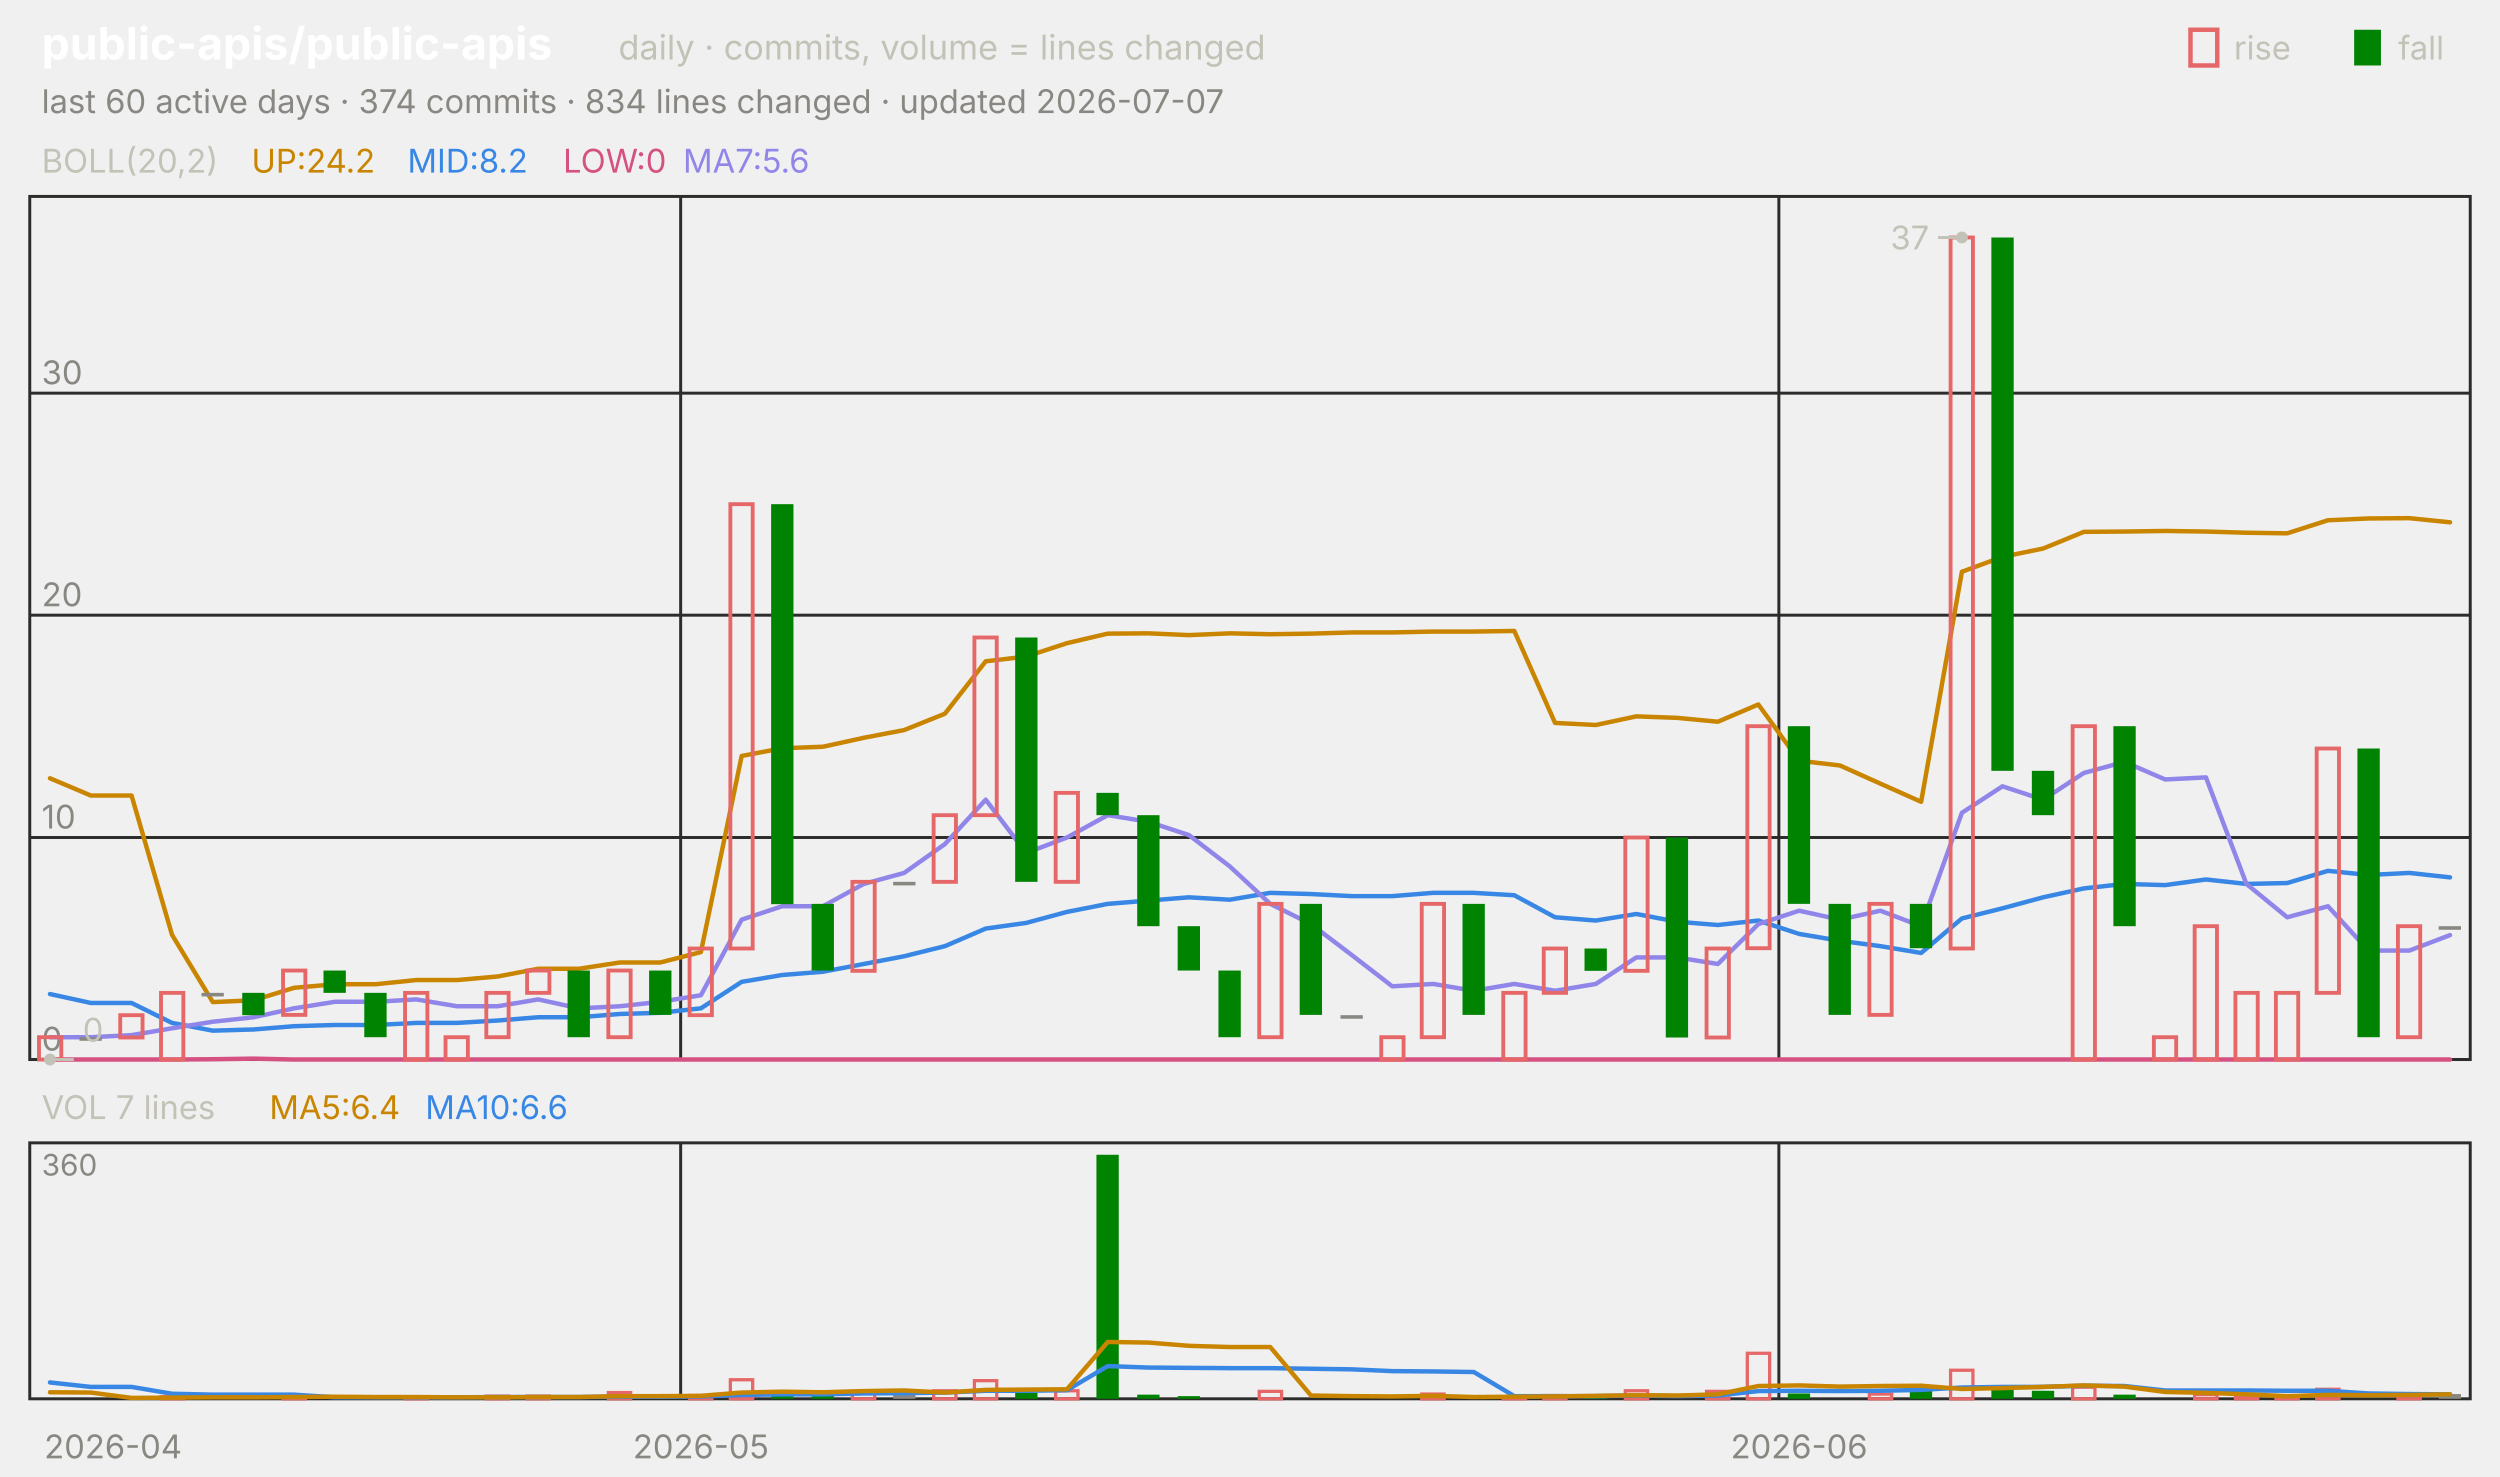
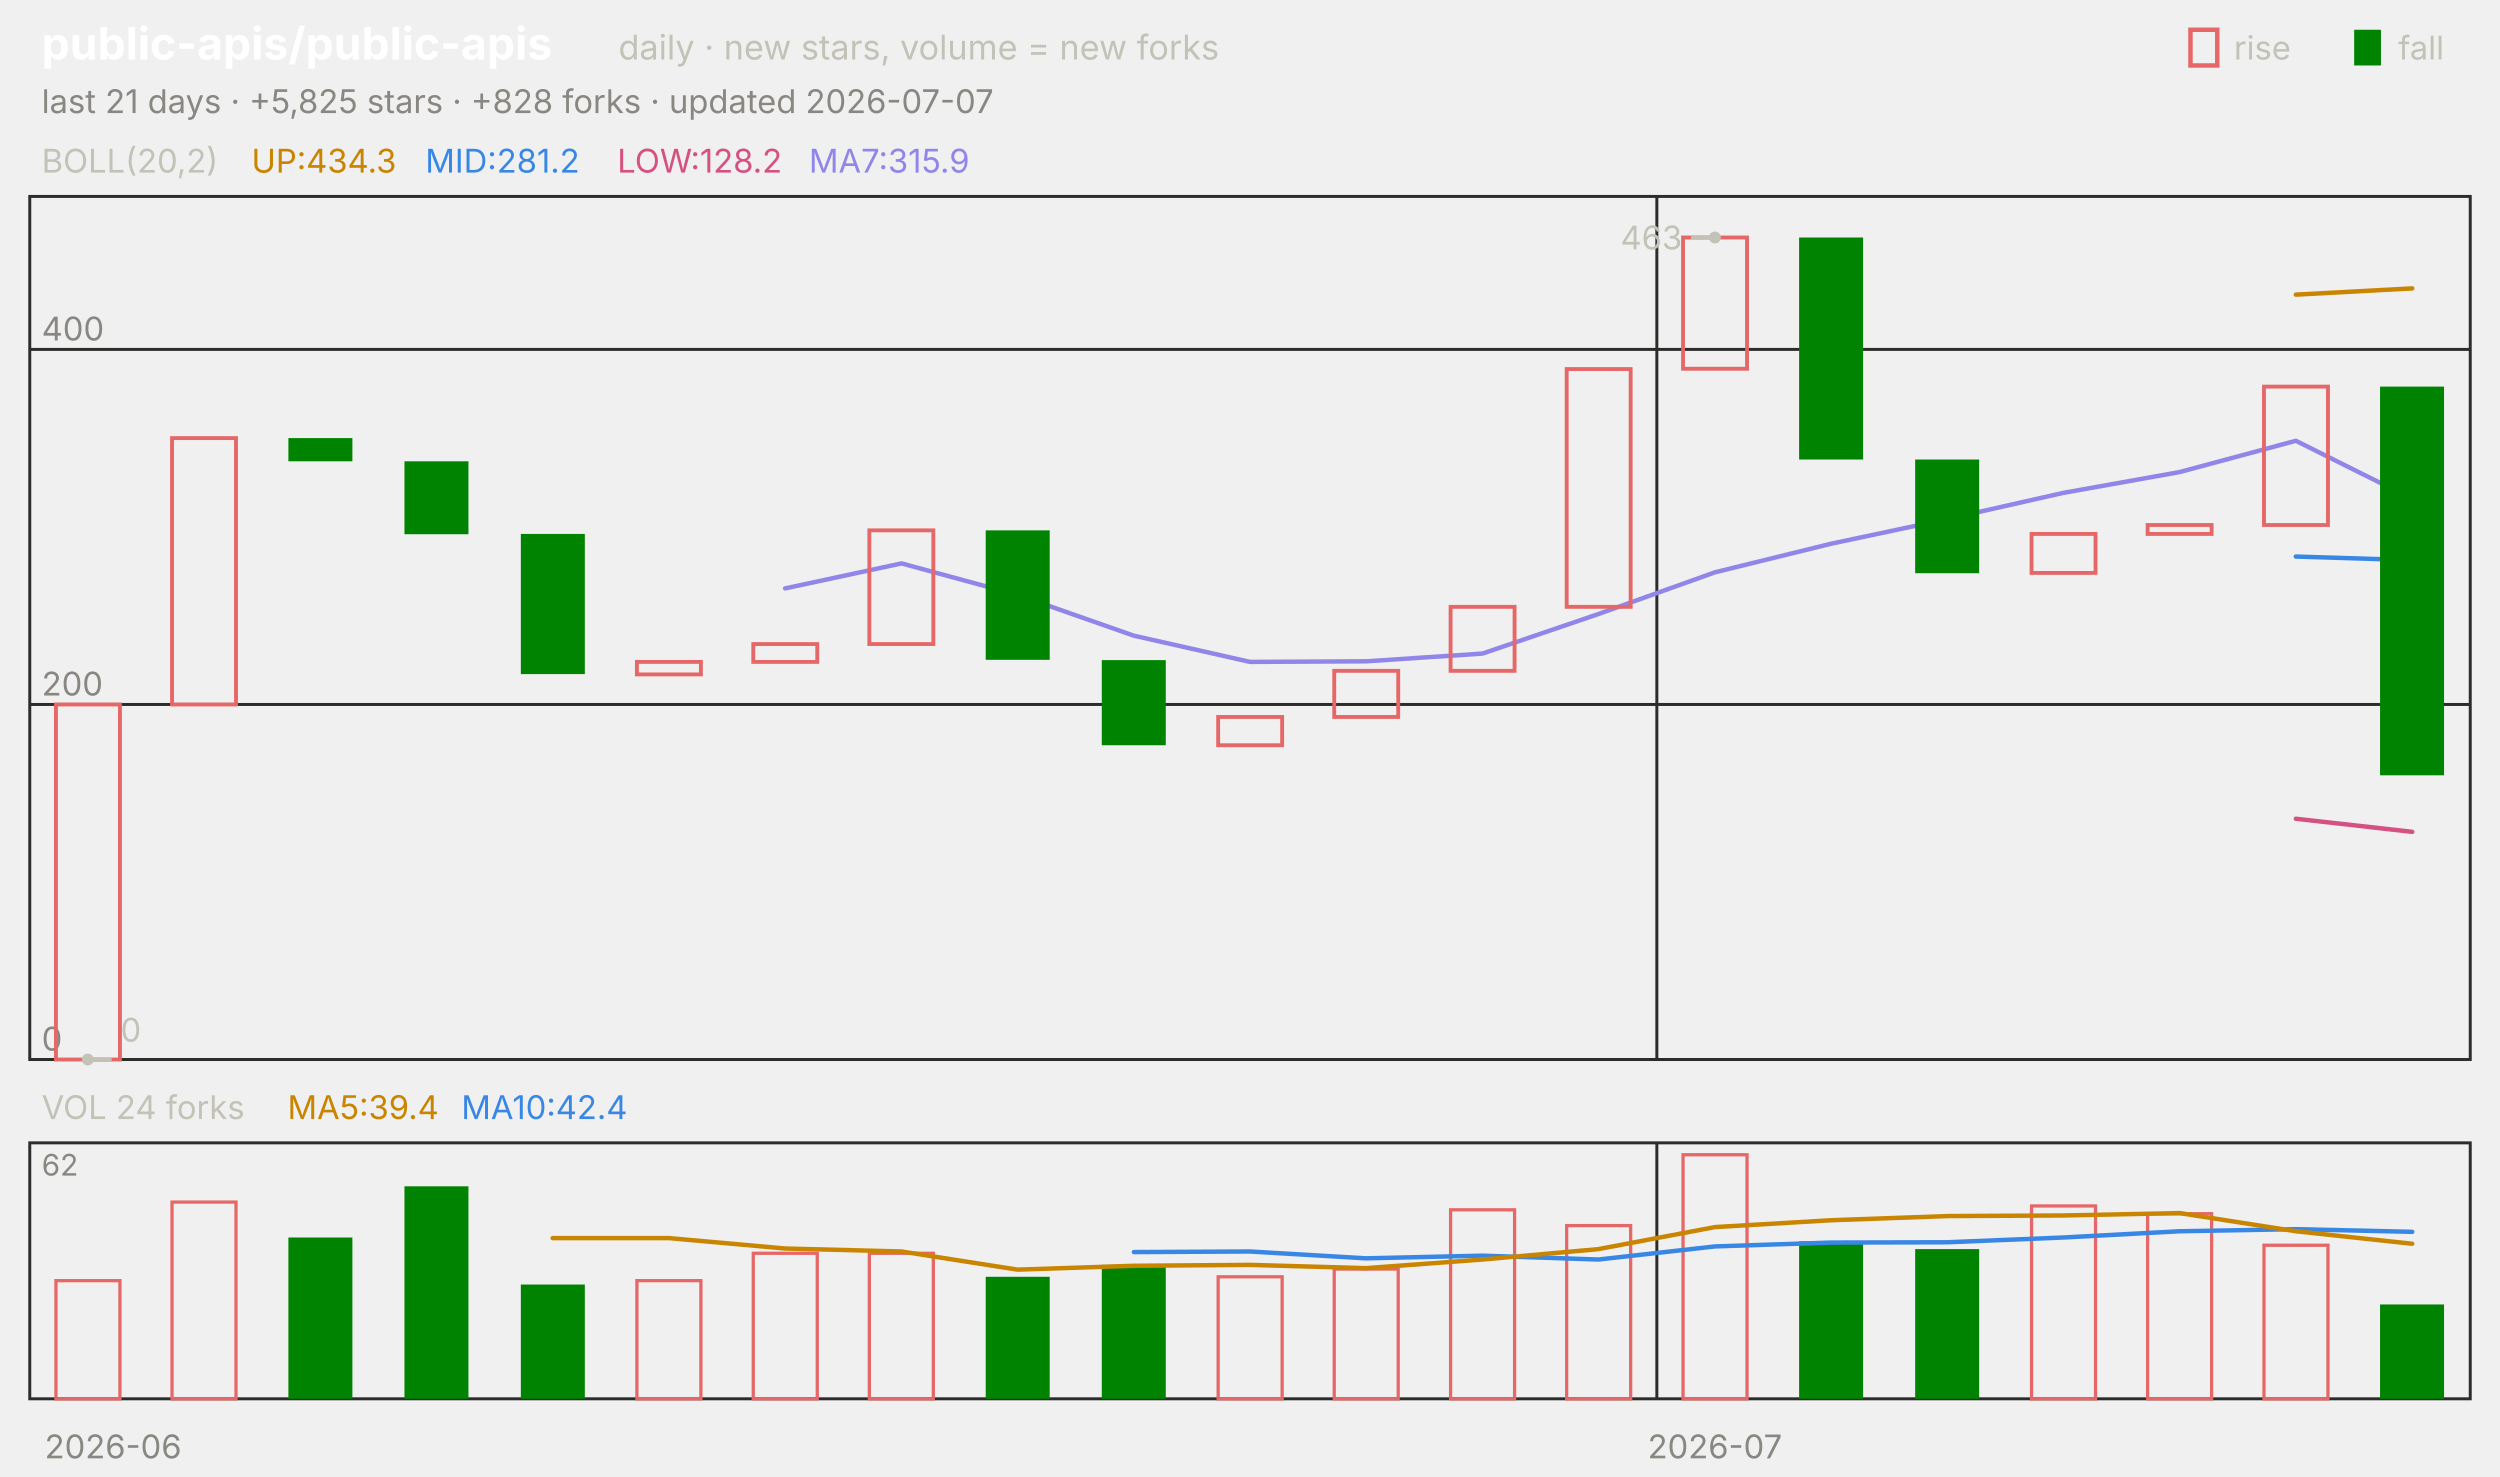
<svg xmlns="http://www.w3.org/2000/svg" viewBox="0 0 840 496" width="840" height="496" font-family="-apple-system,'Segoe UI',system-ui,sans-serif" role="img" aria-label="public-apis/public-apis candlestick chart">
  <text x="14.0" y="20.0" font-size="15" fill="#ffffff" font-weight="650">public-apis/public-apis</text>
-   <text x="207.8" y="20.0" font-size="11.5" fill="#c3c2b7">daily · commits, volume = lines changed</text>
+   <text x="207.8" y="20.0" font-size="11.5" fill="#c3c2b7">daily · new stars, volume = new forks</text>
  <text x="805.8" y="20.0" font-size="11.0" fill="#c3c2b7">fall</text>
  <rect x="791" y="10" width="9" height="12" fill="#008300" />
  <text x="750.6" y="20.0" font-size="11.0" fill="#c3c2b7">rise</text>
  <rect x="736" y="10" width="9" height="12" fill="none" stroke="#e66767" stroke-width="1.5" />
-   <text x="14.0" y="38.0" font-size="11.0" fill="#898781">last 60 active days · 374 commits · 834 lines changed · updated 2026-07-07</text>
+   <text x="14.0" y="38.0" font-size="11.0" fill="#898781">last 21 days · +5,825 stars · +828 forks · updated 2026-07-07</text>
  <rect x="10" y="66" width="820" height="290" fill="none" stroke="#2c2c2a" />
  <rect x="10" y="384" width="820" height="86" fill="none" stroke="#2c2c2a" />
-   <text x="38.0" y="490.0" font-size="11.0" fill="#898781" text-anchor="middle">2026-04</text>
-   <line x1="228.7" y1="66.0" x2="228.7" y2="356.0" stroke="#2c2c2a" stroke-width="1.0" />
-   <line x1="228.7" y1="384.0" x2="228.7" y2="470.0" stroke="#2c2c2a" stroke-width="1.0" />
-   <text x="235.5" y="490.0" font-size="11.0" fill="#898781" text-anchor="middle">2026-05</text>
-   <line x1="597.7" y1="66.0" x2="597.7" y2="356.0" stroke="#2c2c2a" stroke-width="1.0" />
-   <line x1="597.7" y1="384.0" x2="597.7" y2="470.0" stroke="#2c2c2a" stroke-width="1.0" />
-   <text x="604.5" y="490.0" font-size="11.0" fill="#898781" text-anchor="middle">2026-06</text>
+   <text x="38.0" y="490.0" font-size="11.0" fill="#898781" text-anchor="middle">2026-06</text>
+   <line x1="556.7" y1="66.0" x2="556.7" y2="356.0" stroke="#2c2c2a" stroke-width="1.0" />
+   <line x1="556.7" y1="384.0" x2="556.7" y2="470.0" stroke="#2c2c2a" stroke-width="1.0" />
+   <text x="576.2" y="490.0" font-size="11.0" fill="#898781" text-anchor="middle">2026-07</text>
  <text x="14.0" y="58.0" font-size="11.0" fill="#c3c2b7">BOLL(20,2)</text>
-   <text x="84.5" y="58.0" font-size="11.0" fill="#c98500">UP:24.2</text>
-   <text x="136.9" y="58.0" font-size="11.0" fill="#3987e5">MID:8.2</text>
-   <text x="189.2" y="58.0" font-size="11.0" fill="#d55181">LOW:0</text>
-   <text x="229.5" y="58.0" font-size="11.0" fill="#9085e9">MA7:5.6</text>
+   <text x="84.5" y="58.0" font-size="11.0" fill="#c98500">UP:434.3</text>
+   <text x="142.9" y="58.0" font-size="11.0" fill="#3987e5">MID:281.2</text>
+   <text x="207.4" y="58.0" font-size="11.0" fill="#d55181">LOW:128.2</text>
+   <text x="271.8" y="58.0" font-size="11.0" fill="#9085e9">MA7:315.9</text>
  <line x1="10.0" y1="356.0" x2="830.0" y2="356.0" stroke="#2c2c2a" stroke-width="1.0" />
  <text x="14.0" y="353.0" font-size="11.0" fill="#898781">0</text>
-   <line x1="10.0" y1="281.4" x2="830.0" y2="281.4" stroke="#2c2c2a" stroke-width="1.0" />
-   <text x="14.0" y="278.4" font-size="11.0" fill="#898781">10</text>
-   <line x1="10.0" y1="206.7" x2="830.0" y2="206.7" stroke="#2c2c2a" stroke-width="1.0" />
-   <text x="14.0" y="203.7" font-size="11.0" fill="#898781">20</text>
-   <line x1="10.0" y1="132.1" x2="830.0" y2="132.1" stroke="#2c2c2a" stroke-width="1.0" />
-   <text x="14.0" y="129.1" font-size="11.0" fill="#898781">30</text>
-   <polyline points="16.8,261.5 30.5,267.3 44.2,267.3 57.8,314.1 71.5,336.7 85.2,336.1 98.8,331.9 112.5,330.7 126.2,330.7 139.8,329.3 153.5,329.3 167.2,328.1 180.8,325.5 194.5,325.5 208.2,323.4 221.8,323.4 235.5,319.9 249.2,254.0 262.8,251.4 276.5,250.9 290.2,247.9 303.8,245.3 317.5,239.8 331.2,222.2 344.8,220.6 358.5,216.1 372.2,212.9 385.8,212.8 399.5,213.4 413.2,212.8 426.8,213.1 440.5,212.9 454.2,212.5 467.8,212.5 481.5,212.2 495.2,212.2 508.8,212.0 522.5,242.9 536.2,243.6 549.8,240.7 563.5,241.2 577.2,242.5 590.8,236.7 604.5,255.6 618.2,257.2 631.8,263.3 645.5,269.4 659.2,192.1 672.8,187.1 686.5,184.3 700.2,178.7 713.8,178.6 727.5,178.4 741.2,178.6 754.8,179.0 768.5,179.2 782.2,174.8 795.8,174.2 809.5,174.1 823.2,175.5" fill="none" stroke="#c98500" stroke-width="1.5" stroke-linejoin="round" stroke-linecap="round" />
-   <polyline points="16.8,334.0 30.5,337.0 44.2,337.0 57.8,343.7 71.5,346.3 85.2,345.9 98.8,344.8 112.5,344.4 126.2,344.4 139.8,343.7 153.5,343.7 167.2,342.9 180.8,341.8 194.5,341.8 208.2,340.7 221.8,340.3 235.5,338.8 249.2,329.9 262.8,327.6 276.5,326.5 290.2,323.9 303.8,321.3 317.5,317.9 331.2,312.0 344.8,310.1 358.5,306.4 372.2,303.7 385.8,302.6 399.5,301.5 413.2,302.3 426.8,300.0 440.5,300.4 454.2,301.1 467.8,301.1 481.5,300.0 495.2,300.0 508.8,300.8 522.5,308.2 536.2,309.3 549.8,307.1 563.5,309.7 577.2,310.8 590.8,309.3 604.5,313.8 618.2,316.1 631.8,317.9 645.5,320.2 659.2,308.6 672.8,305.2 686.5,301.5 700.2,298.5 713.8,297.0 727.5,297.4 741.2,295.5 754.8,297.0 768.5,296.7 782.2,292.6 795.8,294.0 809.5,293.3 823.2,294.8" fill="none" stroke="#3987e5" stroke-width="1.5" stroke-linejoin="round" stroke-linecap="round" />
-   <polyline points="16.8,356.0 30.5,356.0 44.2,356.0 57.8,356.0 71.5,355.9 85.2,355.7 98.8,356.0 112.5,356.0 126.2,356.0 139.8,356.0 153.5,356.0 167.2,356.0 180.8,356.0 194.5,356.0 208.2,356.0 221.8,356.0 235.5,356.0 249.2,356.0 262.8,356.0 276.5,356.0 290.2,356.0 303.8,356.0 317.5,356.0 331.2,356.0 344.8,356.0 358.5,356.0 372.2,356.0 385.8,356.0 399.5,356.0 413.2,356.0 426.8,356.0 440.5,356.0 454.2,356.0 467.8,356.0 481.5,356.0 495.2,356.0 508.8,356.0 522.5,356.0 536.2,356.0 549.8,356.0 563.5,356.0 577.2,356.0 590.8,356.0 604.5,356.0 618.2,356.0 631.8,356.0 645.5,356.0 659.2,356.0 672.8,356.0 686.5,356.0 700.2,356.0 713.8,356.0 727.5,356.0 741.2,356.0 754.8,356.0 768.5,356.0 782.2,356.0 795.8,356.0 809.5,356.0 823.2,356.0" fill="none" stroke="#d55181" stroke-width="1.5" stroke-linejoin="round" stroke-linecap="round" />
-   <polyline points="16.8,348.5 30.5,348.5 44.2,347.8 57.8,345.5 71.5,343.3 85.2,341.8 98.8,338.8 112.5,336.6 126.2,336.6 139.8,335.8 153.5,338.1 167.2,338.1 180.8,335.8 194.5,338.8 208.2,338.1 221.8,336.6 235.5,334.4 249.2,309.0 262.8,304.5 276.5,304.5 290.2,297.0 303.8,293.3 317.5,283.6 331.2,268.7 344.8,286.6 358.5,281.4 372.2,273.9 385.8,276.1 399.5,280.6 413.2,291.1 426.8,303.7 440.5,310.5 454.2,320.9 467.8,331.4 481.5,330.6 495.2,332.9 508.8,330.6 522.5,332.9 536.2,330.6 549.8,321.7 563.5,321.7 577.2,323.9 590.8,310.5 604.5,306.0 618.2,309.0 631.8,306.0 645.5,311.2 659.2,273.1 672.8,264.2 686.5,268.7 700.2,259.7 713.8,256.0 727.5,261.9 741.2,261.2 754.8,297.0 768.5,308.2 782.2,304.5 795.8,319.4 809.5,319.4 823.2,314.2" fill="none" stroke="#9085e9" stroke-width="1.5" stroke-linejoin="round" stroke-linecap="round" />
-   <rect x="13.1" y="348.5" width="7.5" height="7.5" fill="none" stroke="#e66767" stroke-width="1.3" />
-   <rect x="26.7" y="348.5" width="7.5" height="1.2" fill="#898781" />
-   <rect x="40.4" y="341.1" width="7.5" height="7.5" fill="none" stroke="#e66767" stroke-width="1.3" />
-   <rect x="54.1" y="333.6" width="7.5" height="22.4" fill="none" stroke="#e66767" stroke-width="1.3" />
-   <rect x="67.7" y="333.6" width="7.5" height="1.2" fill="#898781" />
-   <rect x="81.4" y="333.6" width="7.5" height="7.5" fill="#008300" />
-   <rect x="95.1" y="326.1" width="7.5" height="14.9" fill="none" stroke="#e66767" stroke-width="1.3" />
-   <rect x="108.7" y="326.1" width="7.5" height="7.5" fill="#008300" />
-   <rect x="122.4" y="333.6" width="7.5" height="14.9" fill="#008300" />
-   <rect x="136.1" y="333.6" width="7.5" height="22.4" fill="none" stroke="#e66767" stroke-width="1.3" />
-   <rect x="149.7" y="348.5" width="7.5" height="7.5" fill="none" stroke="#e66767" stroke-width="1.3" />
-   <rect x="163.4" y="333.6" width="7.5" height="14.9" fill="none" stroke="#e66767" stroke-width="1.3" />
-   <rect x="177.1" y="326.1" width="7.5" height="7.5" fill="none" stroke="#e66767" stroke-width="1.3" />
-   <rect x="190.7" y="326.1" width="7.5" height="22.4" fill="#008300" />
-   <rect x="204.4" y="326.1" width="7.5" height="22.4" fill="none" stroke="#e66767" stroke-width="1.3" />
-   <rect x="218.1" y="326.1" width="7.5" height="14.9" fill="#008300" />
-   <rect x="231.7" y="318.7" width="7.5" height="22.4" fill="none" stroke="#e66767" stroke-width="1.3" />
-   <rect x="245.4" y="169.4" width="7.5" height="149.3" fill="none" stroke="#e66767" stroke-width="1.3" />
-   <rect x="259.1" y="169.4" width="7.5" height="134.4" fill="#008300" />
-   <rect x="272.7" y="303.7" width="7.5" height="22.4" fill="#008300" />
-   <rect x="286.4" y="296.3" width="7.5" height="29.9" fill="none" stroke="#e66767" stroke-width="1.3" />
-   <rect x="300.1" y="296.3" width="7.5" height="1.2" fill="#898781" />
-   <rect x="313.7" y="273.9" width="7.5" height="22.4" fill="none" stroke="#e66767" stroke-width="1.3" />
-   <rect x="327.4" y="214.2" width="7.5" height="59.7" fill="none" stroke="#e66767" stroke-width="1.3" />
-   <rect x="341.1" y="214.2" width="7.5" height="82.1" fill="#008300" />
-   <rect x="354.7" y="266.4" width="7.5" height="29.9" fill="none" stroke="#e66767" stroke-width="1.3" />
-   <rect x="368.4" y="266.4" width="7.5" height="7.5" fill="#008300" />
-   <rect x="382.1" y="273.9" width="7.5" height="37.3" fill="#008300" />
-   <rect x="395.7" y="311.2" width="7.5" height="14.9" fill="#008300" />
-   <rect x="409.4" y="326.1" width="7.5" height="22.4" fill="#008300" />
-   <rect x="423.1" y="303.7" width="7.5" height="44.8" fill="none" stroke="#e66767" stroke-width="1.3" />
-   <rect x="436.7" y="303.7" width="7.5" height="37.3" fill="#008300" />
-   <rect x="450.4" y="341.1" width="7.5" height="1.2" fill="#898781" />
-   <rect x="464.1" y="348.5" width="7.5" height="7.5" fill="none" stroke="#e66767" stroke-width="1.3" />
-   <rect x="477.7" y="303.7" width="7.5" height="44.8" fill="none" stroke="#e66767" stroke-width="1.3" />
-   <rect x="491.4" y="303.7" width="7.5" height="37.3" fill="#008300" />
-   <rect x="505.1" y="333.6" width="7.5" height="22.4" fill="none" stroke="#e66767" stroke-width="1.3" />
-   <rect x="518.7" y="318.7" width="7.5" height="14.9" fill="none" stroke="#e66767" stroke-width="1.3" />
-   <rect x="532.4" y="318.7" width="7.5" height="7.5" fill="#008300" />
-   <rect x="546.1" y="281.4" width="7.5" height="44.8" fill="none" stroke="#e66767" stroke-width="1.3" />
-   <rect x="559.7" y="281.4" width="7.5" height="67.2" fill="#008300" />
-   <rect x="573.4" y="318.7" width="7.5" height="29.9" fill="none" stroke="#e66767" stroke-width="1.3" />
-   <rect x="587.1" y="244.0" width="7.5" height="74.6" fill="none" stroke="#e66767" stroke-width="1.3" />
-   <rect x="600.7" y="244.0" width="7.5" height="59.7" fill="#008300" />
-   <rect x="614.4" y="303.7" width="7.5" height="37.3" fill="#008300" />
-   <rect x="628.1" y="303.7" width="7.5" height="37.3" fill="none" stroke="#e66767" stroke-width="1.3" />
-   <rect x="641.7" y="303.7" width="7.5" height="14.9" fill="#008300" />
-   <rect x="655.4" y="79.8" width="7.5" height="238.9" fill="none" stroke="#e66767" stroke-width="1.3" />
-   <rect x="669.1" y="79.8" width="7.5" height="179.2" fill="#008300" />
-   <rect x="682.7" y="259.0" width="7.5" height="14.9" fill="#008300" />
-   <rect x="696.4" y="244.0" width="7.5" height="112.0" fill="none" stroke="#e66767" stroke-width="1.3" />
-   <rect x="710.1" y="244.0" width="7.5" height="67.2" fill="#008300" />
-   <rect x="723.7" y="348.5" width="7.5" height="7.5" fill="none" stroke="#e66767" stroke-width="1.3" />
-   <rect x="737.4" y="311.2" width="7.5" height="44.8" fill="none" stroke="#e66767" stroke-width="1.3" />
-   <rect x="751.1" y="333.6" width="7.5" height="22.4" fill="none" stroke="#e66767" stroke-width="1.3" />
-   <rect x="764.7" y="333.6" width="7.5" height="22.4" fill="none" stroke="#e66767" stroke-width="1.3" />
-   <rect x="778.4" y="251.5" width="7.5" height="82.1" fill="none" stroke="#e66767" stroke-width="1.3" />
-   <rect x="792.1" y="251.5" width="7.5" height="97.0" fill="#008300" />
-   <rect x="805.7" y="311.2" width="7.5" height="37.3" fill="none" stroke="#e66767" stroke-width="1.3" />
-   <rect x="819.4" y="311.2" width="7.5" height="1.2" fill="#898781" />
-   <circle cx="659.2" cy="79.8" r="2" fill="#c3c2b7" />
-   <line x1="659.2" y1="79.8" x2="651.2" y2="79.8" stroke="#c3c2b7" stroke-width="1.0" />
-   <text x="648.2" y="83.8" font-size="11.0" fill="#c3c2b7" text-anchor="end">37</text>
-   <circle cx="16.8" cy="356.0" r="2" fill="#c3c2b7" />
-   <line x1="16.8" y1="356.0" x2="24.8" y2="356.0" stroke="#c3c2b7" stroke-width="1.0" />
-   <text x="27.8" y="350.0" font-size="11.0" fill="#c3c2b7">0</text>
-   <text x="14.0" y="376.0" font-size="11.0" fill="#c3c2b7">VOL 7 lines</text>
-   <text x="90.5" y="376.0" font-size="11.0" fill="#c98500">MA5:6.4</text>
-   <text x="142.9" y="376.0" font-size="11.0" fill="#3987e5">MA10:6.6</text>
-   <text x="14.0" y="395.0" font-size="10" fill="#898781">360</text>
-   <rect x="54.1" y="469.3" width="7.5" height="0.7" fill="none" stroke="#e66767" stroke-width="1.1" />
-   <rect x="67.7" y="469.3" width="7.5" height="0.7" fill="#898781" />
-   <rect x="95.1" y="469.1" width="7.5" height="0.9" fill="none" stroke="#e66767" stroke-width="1.1" />
-   <rect x="108.7" y="469.3" width="7.5" height="0.7" fill="#008300" />
-   <rect x="136.1" y="469.3" width="7.5" height="0.7" fill="none" stroke="#e66767" stroke-width="1.1" />
-   <rect x="163.4" y="469.1" width="7.5" height="0.9" fill="none" stroke="#e66767" stroke-width="1.1" />
-   <rect x="177.1" y="469.1" width="7.5" height="0.9" fill="none" stroke="#e66767" stroke-width="1.1" />
-   <rect x="204.4" y="467.9" width="7.5" height="2.1" fill="none" stroke="#e66767" stroke-width="1.1" />
-   <rect x="231.7" y="468.9" width="7.5" height="1.1" fill="none" stroke="#e66767" stroke-width="1.1" />
-   <rect x="245.4" y="463.6" width="7.5" height="6.4" fill="none" stroke="#e66767" stroke-width="1.1" />
-   <rect x="259.1" y="468.2" width="7.5" height="1.8" fill="#008300" />
-   <rect x="272.7" y="468.9" width="7.5" height="1.1" fill="#008300" />
-   <rect x="286.4" y="467.5" width="7.5" height="2.5" fill="none" stroke="#e66767" stroke-width="1.1" />
-   <rect x="300.1" y="467.7" width="7.5" height="2.3" fill="#898781" />
-   <rect x="313.7" y="467.3" width="7.5" height="2.7" fill="none" stroke="#e66767" stroke-width="1.1" />
-   <rect x="327.4" y="463.9" width="7.5" height="6.1" fill="none" stroke="#e66767" stroke-width="1.1" />
-   <rect x="341.1" y="467.9" width="7.5" height="2.1" fill="#008300" />
-   <rect x="354.7" y="467.3" width="7.5" height="2.7" fill="none" stroke="#e66767" stroke-width="1.1" />
-   <rect x="368.4" y="388.0" width="7.5" height="82.0" fill="#008300" />
-   <rect x="382.1" y="468.6" width="7.5" height="1.4" fill="#008300" />
-   <rect x="395.7" y="469.1" width="7.5" height="0.9" fill="#008300" />
-   <rect x="423.1" y="467.5" width="7.5" height="2.5" fill="none" stroke="#e66767" stroke-width="1.1" />
-   <rect x="477.7" y="468.4" width="7.5" height="1.6" fill="none" stroke="#e66767" stroke-width="1.1" />
-   <rect x="505.1" y="469.3" width="7.5" height="0.7" fill="none" stroke="#e66767" stroke-width="1.1" />
-   <rect x="518.7" y="468.9" width="7.5" height="1.1" fill="none" stroke="#e66767" stroke-width="1.1" />
-   <rect x="532.4" y="469.1" width="7.5" height="0.9" fill="#008300" />
-   <rect x="546.1" y="467.3" width="7.5" height="2.7" fill="none" stroke="#e66767" stroke-width="1.1" />
-   <rect x="573.4" y="467.5" width="7.5" height="2.5" fill="none" stroke="#e66767" stroke-width="1.1" />
-   <rect x="587.1" y="454.7" width="7.5" height="15.3" fill="none" stroke="#e66767" stroke-width="1.1" />
-   <rect x="600.7" y="468.2" width="7.5" height="1.8" fill="#008300" />
-   <rect x="628.1" y="468.4" width="7.5" height="1.6" fill="none" stroke="#e66767" stroke-width="1.1" />
-   <rect x="641.7" y="467.0" width="7.5" height="3.0" fill="#008300" />
-   <rect x="655.4" y="460.4" width="7.5" height="9.6" fill="none" stroke="#e66767" stroke-width="1.1" />
-   <rect x="669.1" y="466.8" width="7.5" height="3.2" fill="#008300" />
-   <rect x="682.7" y="467.3" width="7.5" height="2.7" fill="#008300" />
-   <rect x="696.4" y="466.1" width="7.5" height="3.9" fill="none" stroke="#e66767" stroke-width="1.1" />
-   <rect x="710.1" y="468.6" width="7.5" height="1.4" fill="#008300" />
-   <rect x="737.4" y="468.6" width="7.5" height="1.4" fill="none" stroke="#e66767" stroke-width="1.1" />
-   <rect x="751.1" y="469.3" width="7.5" height="0.7" fill="none" stroke="#e66767" stroke-width="1.1" />
-   <rect x="764.7" y="469.3" width="7.5" height="0.7" fill="none" stroke="#e66767" stroke-width="1.1" />
-   <rect x="778.4" y="466.8" width="7.5" height="3.2" fill="none" stroke="#e66767" stroke-width="1.1" />
-   <rect x="805.7" y="468.4" width="7.5" height="1.6" fill="none" stroke="#e66767" stroke-width="1.1" />
-   <rect x="819.4" y="468.4" width="7.5" height="1.6" fill="#898781" />
-   <polyline points="16.8,464.5 30.5,466.0 44.2,466.0 57.8,468.3 71.5,468.6 85.2,468.6 98.8,468.6 112.5,469.5 126.2,469.5 139.8,469.5 153.5,469.5 167.2,469.4 180.8,469.4 194.5,469.4 208.2,469.3 221.8,469.3 235.5,469.2 249.2,468.7 262.8,468.5 276.5,468.5 290.2,468.2 303.8,468.1 317.5,467.9 331.2,467.3 344.8,467.3 358.5,467.1 372.2,459.0 385.8,459.5 399.5,459.6 413.2,459.7 426.8,459.7 440.5,459.9 454.2,460.1 467.8,460.7 481.5,460.8 495.2,461.0 508.8,469.1 522.5,469.1 536.2,469.1 549.8,468.9 563.5,469.1 577.2,468.9 590.8,467.4 604.5,467.3 618.2,467.4 631.8,467.3 645.5,467.0 659.2,466.2 672.8,466.0 686.5,466.0 700.2,465.6 713.8,465.7 727.5,467.2 741.2,467.2 754.8,467.2 768.5,467.3 782.2,467.3 795.8,468.2 809.5,468.4 823.2,468.5" fill="none" stroke="#3987e5" stroke-width="1.5" stroke-linejoin="round" stroke-linecap="round" />
-   <polyline points="16.8,467.8 30.5,467.9 44.2,469.7 57.8,469.6 71.5,469.5 85.2,469.5 98.8,469.4 112.5,469.3 126.2,469.4 139.8,469.4 153.5,469.5 167.2,469.5 180.8,469.4 194.5,469.4 208.2,469.1 221.8,469.1 235.5,469.0 249.2,467.9 262.8,467.6 276.5,467.8 290.2,467.4 303.8,467.2 317.5,467.9 331.2,467.0 344.8,466.9 358.5,466.8 372.2,450.9 385.8,451.1 399.5,452.2 413.2,452.6 426.8,452.6 440.5,468.9 454.2,469.1 467.8,469.2 481.5,469.0 495.2,469.4 508.8,469.3 522.5,469.2 536.2,469.0 549.8,468.8 563.5,468.9 577.2,468.5 590.8,465.7 604.5,465.5 618.2,465.9 631.8,465.7 645.5,465.6 659.2,466.7 672.8,466.4 686.5,466.0 700.2,465.5 713.8,465.9 727.5,467.7 741.2,468.0 754.8,468.5 768.5,469.1 782.2,468.7 795.8,468.8 809.5,468.7 823.2,468.5" fill="none" stroke="#c98500" stroke-width="1.5" stroke-linejoin="round" stroke-linecap="round" />
+   <line x1="10.0" y1="236.7" x2="830.0" y2="236.7" stroke="#2c2c2a" stroke-width="1.0" />
+   <text x="14.0" y="233.7" font-size="11.0" fill="#898781">200</text>
+   <line x1="10.0" y1="117.4" x2="830.0" y2="117.4" stroke="#2c2c2a" stroke-width="1.0" />
+   <text x="14.0" y="114.4" font-size="11.0" fill="#898781">400</text>
+   <polyline points="771.4,99.0 810.5,96.9" fill="none" stroke="#c98500" stroke-width="1.5" stroke-linejoin="round" stroke-linecap="round" />
+   <polyline points="771.4,187.0 810.5,188.2" fill="none" stroke="#3987e5" stroke-width="1.5" stroke-linejoin="round" stroke-linecap="round" />
+   <polyline points="771.4,275.1 810.5,279.5" fill="none" stroke="#d55181" stroke-width="1.5" stroke-linejoin="round" stroke-linecap="round" />
+   <polyline points="263.8,197.7 302.9,189.3 341.9,199.9 381.0,213.6 420.0,222.4 459.0,222.2 498.1,219.6 537.1,206.3 576.2,192.3 615.2,182.7 654.3,174.4 693.3,165.6 732.4,158.6 771.4,148.1 810.5,167.6" fill="none" stroke="#9085e9" stroke-width="1.5" stroke-linejoin="round" stroke-linecap="round" />
+   <rect x="18.8" y="236.7" width="21.5" height="119.3" fill="none" stroke="#e66767" stroke-width="1.3" />
+   <rect x="57.8" y="147.2" width="21.5" height="89.5" fill="none" stroke="#e66767" stroke-width="1.3" />
+   <rect x="96.9" y="147.2" width="21.5" height="7.8" fill="#008300" />
+   <rect x="135.9" y="155.0" width="21.5" height="24.5" fill="#008300" />
+   <rect x="175.0" y="179.4" width="21.5" height="47.1" fill="#008300" />
+   <rect x="214.0" y="222.4" width="21.5" height="4.2" fill="none" stroke="#e66767" stroke-width="1.3" />
+   <rect x="253.1" y="216.4" width="21.5" height="6.0" fill="none" stroke="#e66767" stroke-width="1.3" />
+   <rect x="292.1" y="178.2" width="21.5" height="38.2" fill="none" stroke="#e66767" stroke-width="1.3" />
+   <rect x="331.2" y="178.2" width="21.5" height="43.5" fill="#008300" />
+   <rect x="370.2" y="221.8" width="21.5" height="28.6" fill="#008300" />
+   <rect x="409.3" y="240.9" width="21.5" height="9.5" fill="none" stroke="#e66767" stroke-width="1.3" />
+   <rect x="448.3" y="225.4" width="21.5" height="15.5" fill="none" stroke="#e66767" stroke-width="1.3" />
+   <rect x="487.4" y="203.9" width="21.5" height="21.5" fill="none" stroke="#e66767" stroke-width="1.3" />
+   <rect x="526.4" y="124.0" width="21.5" height="79.9" fill="none" stroke="#e66767" stroke-width="1.3" />
+   <rect x="565.5" y="79.8" width="21.5" height="44.1" fill="none" stroke="#e66767" stroke-width="1.3" />
+   <rect x="604.5" y="79.8" width="21.5" height="74.6" fill="#008300" />
+   <rect x="643.5" y="154.4" width="21.5" height="38.2" fill="#008300" />
+   <rect x="682.6" y="179.4" width="21.5" height="13.1" fill="none" stroke="#e66767" stroke-width="1.3" />
+   <rect x="721.6" y="176.4" width="21.5" height="3.0" fill="none" stroke="#e66767" stroke-width="1.3" />
+   <rect x="760.7" y="129.9" width="21.5" height="46.5" fill="none" stroke="#e66767" stroke-width="1.3" />
+   <rect x="799.7" y="129.9" width="21.5" height="130.6" fill="#008300" />
+   <circle cx="576.2" cy="79.8" r="2" fill="#c3c2b7" />
+   <line x1="576.2" y1="79.8" x2="568.2" y2="79.8" stroke="#c3c2b7" stroke-width="1.0" />
+   <text x="565.2" y="83.8" font-size="11.0" fill="#c3c2b7" text-anchor="end">463</text>
+   <circle cx="29.5" cy="356.0" r="2" fill="#c3c2b7" />
+   <line x1="29.5" y1="356.0" x2="37.5" y2="356.0" stroke="#c3c2b7" stroke-width="1.0" />
+   <text x="40.5" y="350.0" font-size="11.0" fill="#c3c2b7">0</text>
+   <text x="14.0" y="376.0" font-size="11.0" fill="#c3c2b7">VOL 24 forks</text>
+   <text x="96.6" y="376.0" font-size="11.0" fill="#c98500">MA5:39.4</text>
+   <text x="155.0" y="376.0" font-size="11.0" fill="#3987e5">MA10:42.4</text>
+   <text x="14.0" y="395.0" font-size="10" fill="#898781">62</text>
+   <rect x="18.8" y="430.3" width="21.5" height="39.7" fill="none" stroke="#e66767" stroke-width="1.1" />
+   <rect x="57.8" y="403.9" width="21.5" height="66.1" fill="none" stroke="#e66767" stroke-width="1.1" />
+   <rect x="96.9" y="415.8" width="21.5" height="54.2" fill="#008300" />
+   <rect x="135.9" y="398.6" width="21.5" height="71.4" fill="#008300" />
+   <rect x="175.0" y="431.6" width="21.5" height="38.4" fill="#008300" />
+   <rect x="214.0" y="430.3" width="21.5" height="39.7" fill="none" stroke="#e66767" stroke-width="1.1" />
+   <rect x="253.1" y="421.1" width="21.5" height="48.9" fill="none" stroke="#e66767" stroke-width="1.1" />
+   <rect x="292.1" y="421.1" width="21.5" height="48.9" fill="none" stroke="#e66767" stroke-width="1.1" />
+   <rect x="331.2" y="429.0" width="21.5" height="41.0" fill="#008300" />
+   <rect x="370.2" y="425.0" width="21.5" height="45.0" fill="#008300" />
+   <rect x="409.3" y="429.0" width="21.5" height="41.0" fill="none" stroke="#e66767" stroke-width="1.1" />
+   <rect x="448.3" y="426.4" width="21.5" height="43.6" fill="none" stroke="#e66767" stroke-width="1.1" />
+   <rect x="487.4" y="406.5" width="21.5" height="63.5" fill="none" stroke="#e66767" stroke-width="1.1" />
+   <rect x="526.4" y="411.8" width="21.5" height="58.2" fill="none" stroke="#e66767" stroke-width="1.1" />
+   <rect x="565.5" y="388.0" width="21.5" height="82.0" fill="none" stroke="#e66767" stroke-width="1.1" />
+   <rect x="604.5" y="417.1" width="21.5" height="52.9" fill="#008300" />
+   <rect x="643.5" y="419.7" width="21.5" height="50.3" fill="#008300" />
+   <rect x="682.6" y="405.2" width="21.5" height="64.8" fill="none" stroke="#e66767" stroke-width="1.1" />
+   <rect x="721.6" y="407.8" width="21.5" height="62.2" fill="none" stroke="#e66767" stroke-width="1.1" />
+   <rect x="760.7" y="418.4" width="21.5" height="51.6" fill="none" stroke="#e66767" stroke-width="1.1" />
+   <rect x="799.7" y="438.3" width="21.5" height="31.7" fill="#008300" />
+   <polyline points="381.0,420.7 420.0,420.5 459.0,422.8 498.1,421.9 537.1,423.2 576.2,418.8 615.2,417.5 654.3,417.4 693.3,415.8 732.4,413.7 771.4,413.0 810.5,413.9" fill="none" stroke="#3987e5" stroke-width="1.5" stroke-linejoin="round" stroke-linecap="round" />
+   <polyline points="185.7,416.0 224.8,416.0 263.8,419.5 302.9,420.5 341.9,426.6 381.0,425.3 420.0,425.0 459.0,426.1 498.1,423.2 537.1,419.7 576.2,412.3 615.2,410.0 654.3,408.6 693.3,408.4 732.4,407.6 771.4,413.7 810.5,417.9" fill="none" stroke="#c98500" stroke-width="1.5" stroke-linejoin="round" stroke-linecap="round" />
</svg>
